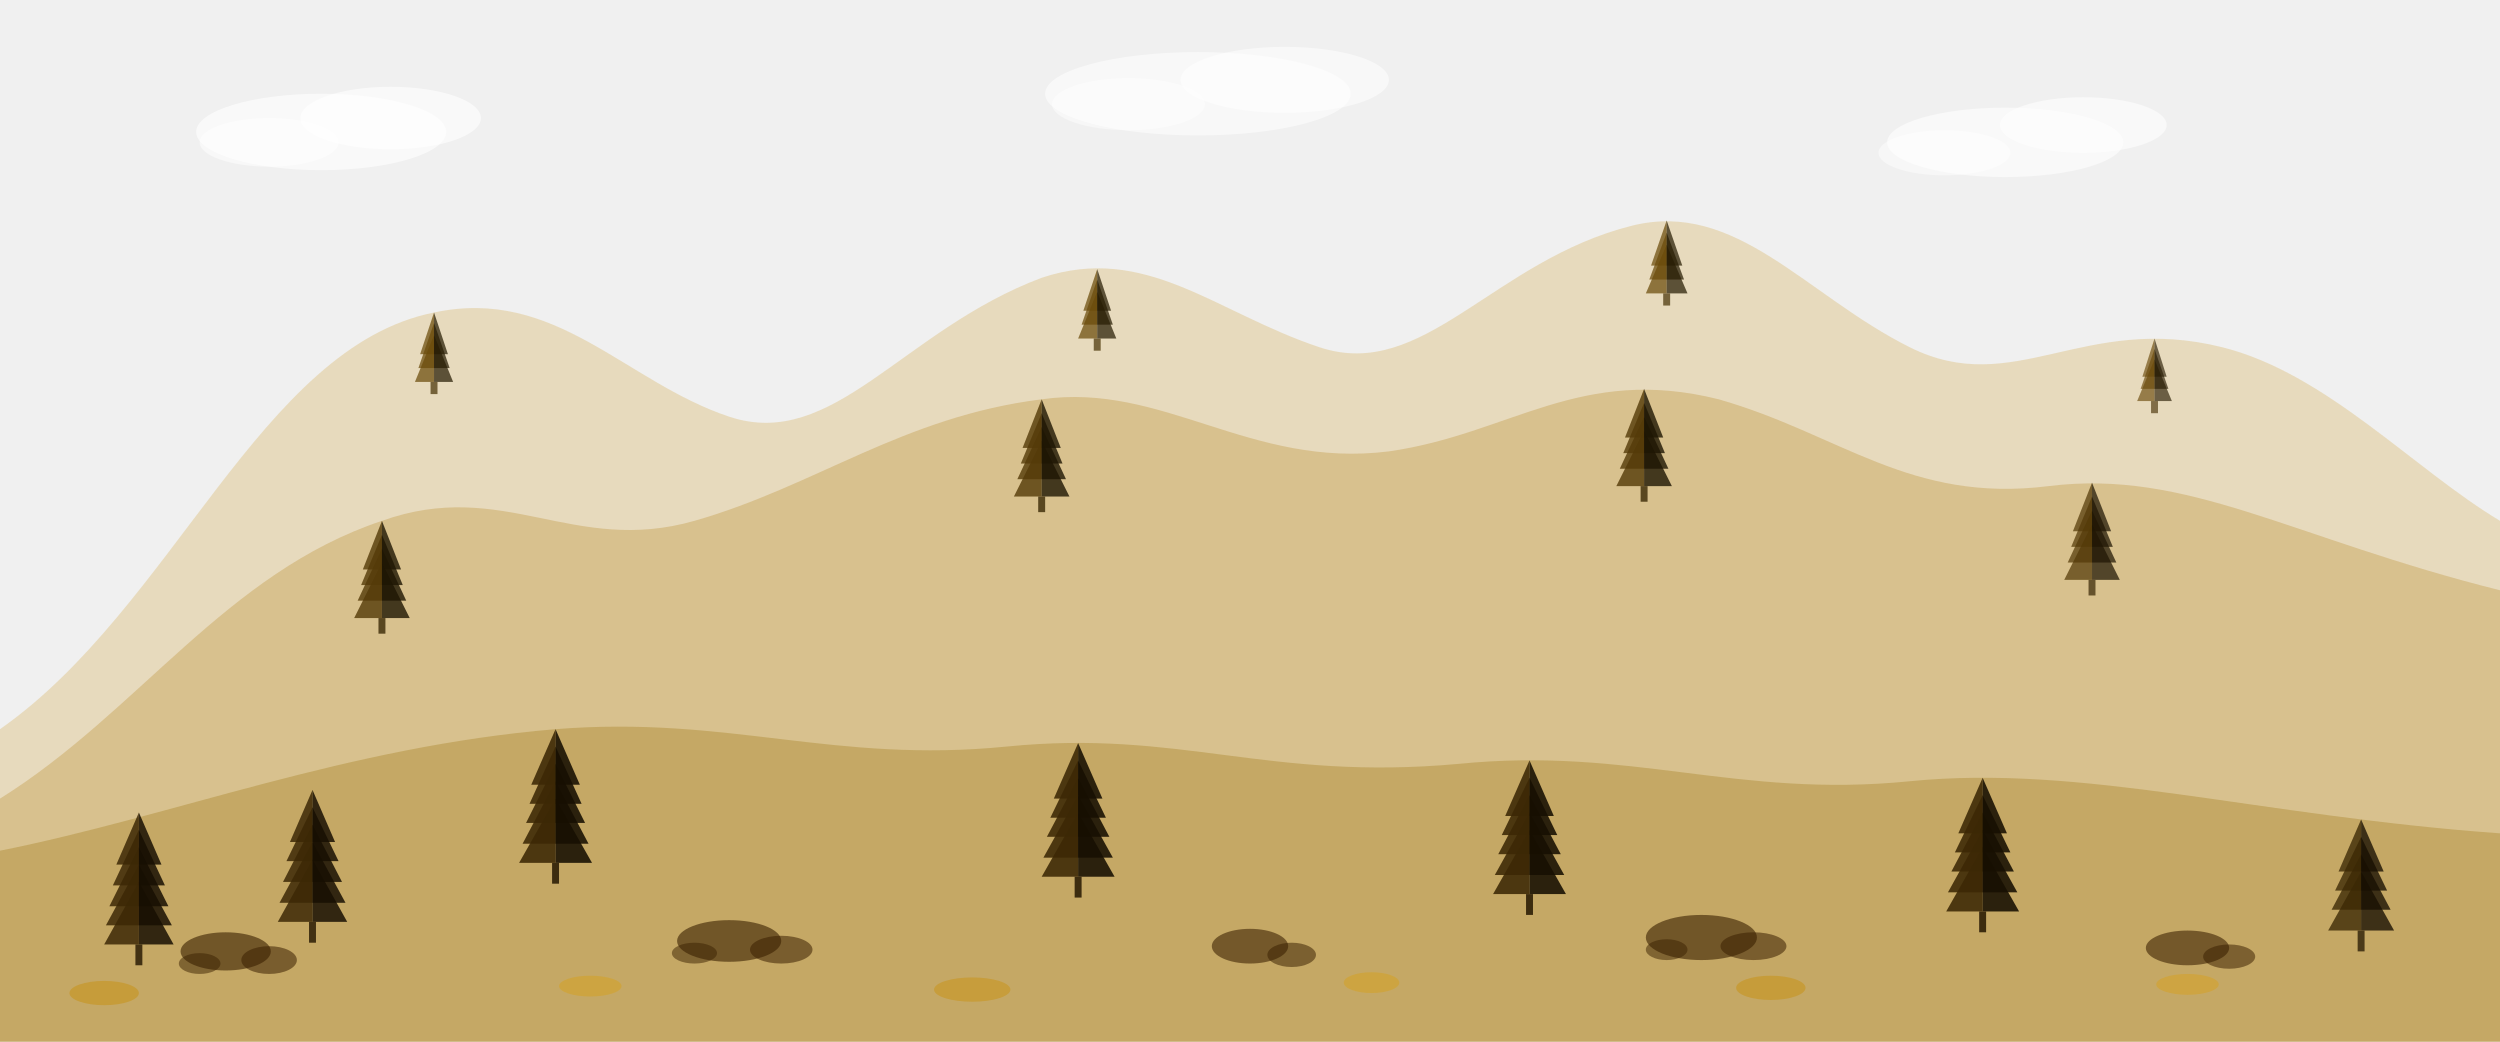
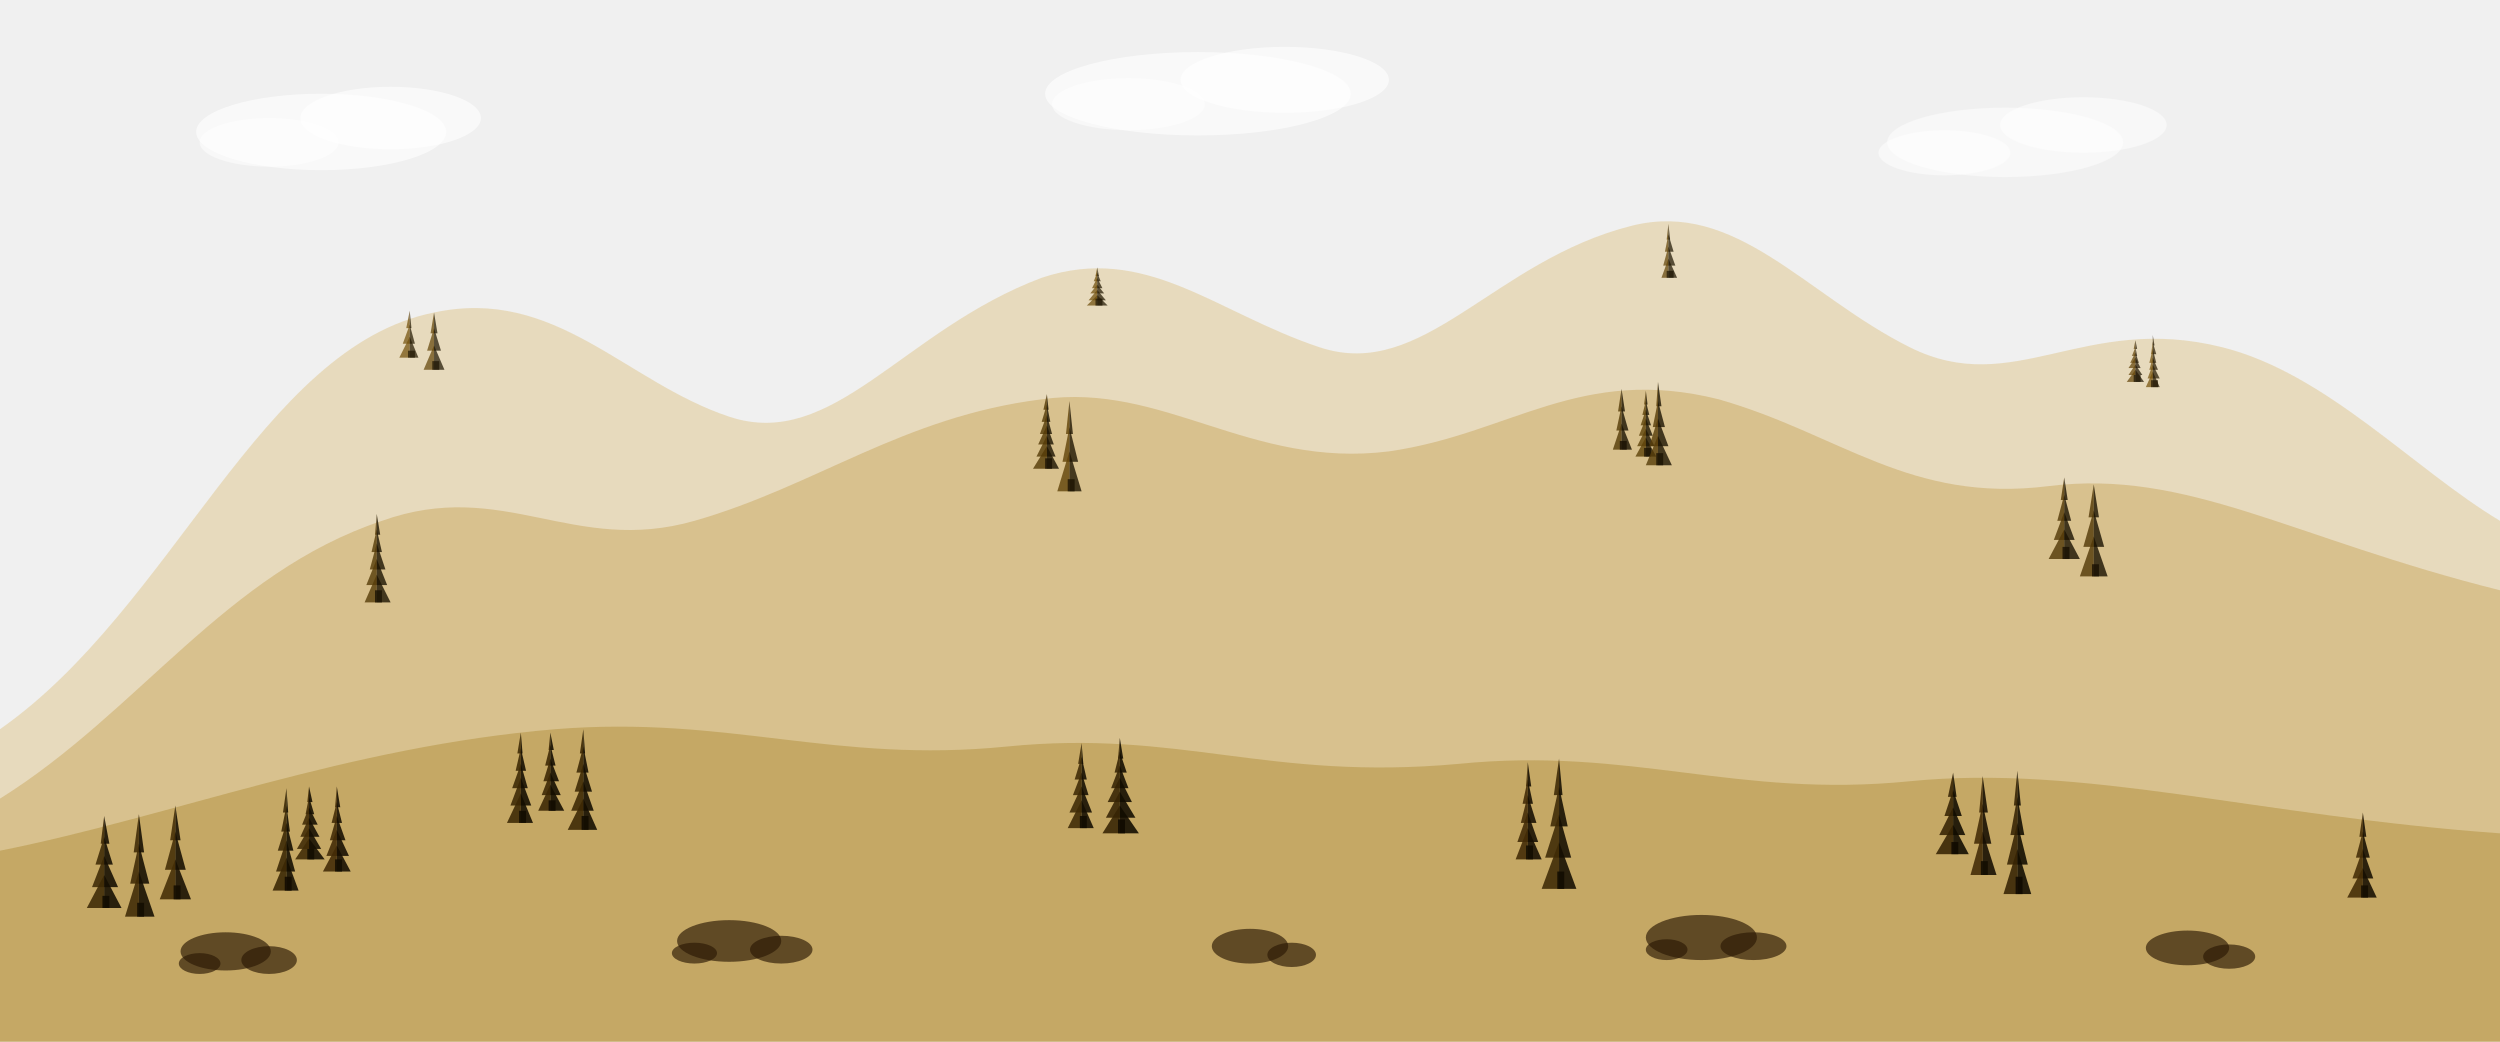
<svg xmlns="http://www.w3.org/2000/svg" viewBox="0 0 1440 600" preserveAspectRatio="xMidYMax slice">
  <ellipse cx="185" cy="76" rx="72" ry="22" fill="white" fill-opacity="0.62" />
  <ellipse cx="225" cy="68" rx="52" ry="18" fill="white" fill-opacity="0.62" />
  <ellipse cx="155" cy="82" rx="40" ry="14" fill="white" fill-opacity="0.50" />
-   <ellipse cx="690" cy="54" rx="88" ry="24" fill="white" fill-opacity="0.55" />
-   <ellipse cx="740" cy="46" rx="60" ry="19" fill="white" fill-opacity="0.55" />
-   <ellipse cx="650" cy="60" rx="44" ry="15" fill="white" fill-opacity="0.45" />
-   <ellipse cx="1155" cy="82" rx="68" ry="20" fill="white" fill-opacity="0.58" />
-   <ellipse cx="1200" cy="72" rx="48" ry="16" fill="white" fill-opacity="0.58" />
-   <ellipse cx="1120" cy="88" rx="38" ry="13" fill="white" fill-opacity="0.46" />
-   <path fill="#c8900a" fill-opacity="0.22" d="M0,420 C100,350 150,200 250,180 C320,165 360,220 420,240        C480,260 520,190 600,160 C660,140 700,180 760,200        C820,220 860,150 940,130 C1000,115 1040,170 1100,200        C1160,230 1200,180 1280,200 C1340,215 1390,270 1440,300        L1440,600 L0,600 Z" />
+   <ellipse cx="690" cy="54" rx="88" ry="24" fill="white" fill-opacity="0.62" />
+   <ellipse cx="740" cy="46" rx="60" ry="19" fill="white" fill-opacity="0.62" />
+   <ellipse cx="650" cy="60" rx="44" ry="15" fill="white" fill-opacity="0.50" />
+   <ellipse cx="1155" cy="82" rx="68" ry="20" fill="white" fill-opacity="0.50" />
+   <ellipse cx="1200" cy="72" rx="48" ry="16" fill="white" fill-opacity="0.50" />
+   <ellipse cx="1120" cy="88" rx="38" ry="13" fill="white" fill-opacity="0.50" />
+   <path fill="#c8900a" fill-opacity="0.22" d="M0,420 C100,350 150,200 250,180 C320,165 360,220 420,240 C480,260 520,190 600,160 C660,140 700,180 760,200 C820,220 860,150 940,130 C1000,115 1040,170 1100,200 C1160,230 1200,180 1280,200 C1340,215 1390,270 1440,300 L1440,600 L0,600 Z" />
+   <g fill="#432f07" fill-opacity="0.72">
+     <polygon points="250,180 250,192 248,192" fill="#64460a" fill-opacity="0.72" />
+     <polygon points="250,180 250,192 252,192" fill="#211703" fill-opacity="0.72" />
+     <polygon points="250,189 250,202 246,202" fill="#64460a" fill-opacity="0.72" />
+     <polygon points="250,189 250,202 254,202" fill="#211703" fill-opacity="0.72" />
+     <polygon points="250,199 250,213 244,213" fill="#64460a" fill-opacity="0.72" />
+     <polygon points="250,199 250,213 256,213" fill="#211703" fill-opacity="0.72" />
+     <rect x="249" y="208" width="4" height="5" fill="#1e1503" fill-opacity="0.72" />
+   </g>
+   <g fill="#4d3608" fill-opacity="0.72">
+     <polygon points="236,179 236,189 234,189" fill="#73510c" fill-opacity="0.72" />
+     <polygon points="236,179 236,189 237,189" fill="#261b04" fill-opacity="0.72" />
+     <polygon points="236,187 236,198 232,198" fill="#73510c" fill-opacity="0.72" />
+     <polygon points="236,187 236,198 239,198" fill="#261b04" fill-opacity="0.72" />
+     <polygon points="236,194 236,206 230,206" fill="#73510c" fill-opacity="0.72" />
+     <polygon points="236,194 236,206 241,206" fill="#261b04" fill-opacity="0.72" />
+     <rect x="235" y="202" width="4" height="4" fill="#221803" fill-opacity="0.72" />
+   </g>
  <g fill="#4a3408" fill-opacity="0.72">
-     <polygon points="250,180 250,204 242,204" fill="#6b4b0b" fill-opacity="0.72" />
-     <polygon points="250,180 250,204 258,204" fill="#281c04" fill-opacity="0.72" />
-     <polygon points="250,186 250,212 241,212" fill="#6b4b0b" fill-opacity="0.72" />
-     <polygon points="250,186 250,212 259,212" fill="#281c04" fill-opacity="0.72" />
-     <polygon points="250,193 250,220 239,220" fill="#6b4b0b" fill-opacity="0.72" />
-     <polygon points="250,193 250,220 261,220" fill="#281c04" fill-opacity="0.72" />
-     <rect x="248" y="220" width="4" height="7" />
-   </g>
-   <g fill="#4a3408" fill-opacity="0.72">
-     <polygon points="632,155 632,179 624,179" fill="#6b4b0b" fill-opacity="0.72" />
-     <polygon points="632,155 632,179 640,179" fill="#281c04" fill-opacity="0.72" />
-     <polygon points="632,161 632,187 623,187" fill="#6b4b0b" fill-opacity="0.72" />
-     <polygon points="632,161 632,187 641,187" fill="#281c04" fill-opacity="0.72" />
-     <polygon points="632,168 632,195 621,195" fill="#6b4b0b" fill-opacity="0.72" />
-     <polygon points="632,168 632,195 643,195" fill="#281c04" fill-opacity="0.72" />
-     <rect x="630" y="195" width="4" height="7" />
-   </g>
-   <g fill="#4a3408" fill-opacity="0.72">
-     <polygon points="960,127 960,153 951,153" fill="#6b4b0b" fill-opacity="0.72" />
-     <polygon points="960,127 960,153 969,153" fill="#281c04" fill-opacity="0.72" />
-     <polygon points="960,134 960,161 950,161" fill="#6b4b0b" fill-opacity="0.72" />
-     <polygon points="960,134 960,161 970,161" fill="#281c04" fill-opacity="0.72" />
-     <polygon points="960,141 960,169 948,169" fill="#6b4b0b" fill-opacity="0.72" />
-     <polygon points="960,141 960,169 972,169" fill="#281c04" fill-opacity="0.72" />
-     <rect x="958" y="169" width="4" height="7" />
-   </g>
-   <g fill="#4a3408" fill-opacity="0.65">
-     <polygon points="1241,195 1241,217 1234,217" fill="#6b4b0b" fill-opacity="0.65" />
-     <polygon points="1241,195 1241,217 1248,217" fill="#281c04" fill-opacity="0.65" />
-     <polygon points="1241,201 1241,224 1233,224" fill="#6b4b0b" fill-opacity="0.65" />
-     <polygon points="1241,201 1241,224 1249,224" fill="#281c04" fill-opacity="0.65" />
-     <polygon points="1241,207 1241,231 1231,231" fill="#6b4b0b" fill-opacity="0.65" />
-     <polygon points="1241,207 1241,231 1251,231" fill="#281c04" fill-opacity="0.65" />
-     <rect x="1239" y="231" width="4" height="7" />
-   </g>
-   <path fill="#b07808" fill-opacity="0.26" d="M0,460 C80,410 130,330 220,300 C290,275 330,320 400,300        C470,280 520,240 600,230 C670,220 720,270 800,260        C870,250 910,210 990,230 C1060,250 1100,290 1180,280        C1260,270 1320,310 1440,340        L1440,600 L0,600 Z" />
+     <polygon points="632,154 632,159 631,159" fill="#6f4e0c" fill-opacity="0.72" />
+     <polygon points="632,154 632,159 633,159" fill="#251a04" fill-opacity="0.72" />
+     <polygon points="632,157 632,162 630,162" fill="#6f4e0c" fill-opacity="0.72" />
+     <polygon points="632,157 632,162 634,162" fill="#251a04" fill-opacity="0.72" />
+     <polygon points="632,160 632,166 629,166" fill="#6f4e0c" fill-opacity="0.72" />
+     <polygon points="632,160 632,166 635,166" fill="#251a04" fill-opacity="0.72" />
+     <polygon points="632,164 632,169 628,169" fill="#6f4e0c" fill-opacity="0.72" />
+     <polygon points="632,164 632,169 636,169" fill="#251a04" fill-opacity="0.72" />
+     <polygon points="632,167 632,173 627,173" fill="#6f4e0c" fill-opacity="0.72" />
+     <polygon points="632,167 632,173 637,173" fill="#251a04" fill-opacity="0.72" />
+     <polygon points="632,170 632,176 626,176" fill="#6f4e0c" fill-opacity="0.72" />
+     <polygon points="632,170 632,176 638,176" fill="#251a04" fill-opacity="0.72" />
+     <rect x="631" y="172" width="4" height="4" fill="#211703" fill-opacity="0.72" />
+   </g>
+   <g fill="#432f07" fill-opacity="0.72">
+     <polygon points="961,129 961,138 960,138" fill="#64460a" fill-opacity="0.72" />
+     <polygon points="961,129 961,138 962,138" fill="#211703" fill-opacity="0.72" />
+     <polygon points="961,135 961,145 959,145" fill="#64460a" fill-opacity="0.72" />
+     <polygon points="961,135 961,145 964,145" fill="#211703" fill-opacity="0.72" />
+     <polygon points="961,142 961,153 958,153" fill="#64460a" fill-opacity="0.72" />
+     <polygon points="961,142 961,153 965,153" fill="#211703" fill-opacity="0.72" />
+     <polygon points="961,149 961,160 957,160" fill="#64460a" fill-opacity="0.72" />
+     <polygon points="961,149 961,160 966,160" fill="#211703" fill-opacity="0.72" />
+     <rect x="960" y="156" width="4" height="4" fill="#1e1503" fill-opacity="0.72" />
+   </g>
+   <g fill="#4f3708" fill-opacity="0.72">
+     <polygon points="1240,193 1240,199 1240,199" fill="#76520c" fill-opacity="0.72" />
+     <polygon points="1240,193 1240,199 1241,199" fill="#271b04" fill-opacity="0.72" />
+     <polygon points="1240,197 1240,204 1239,204" fill="#76520c" fill-opacity="0.72" />
+     <polygon points="1240,197 1240,204 1242,204" fill="#271b04" fill-opacity="0.72" />
+     <polygon points="1240,201 1240,209 1238,209" fill="#76520c" fill-opacity="0.72" />
+     <polygon points="1240,201 1240,209 1242,209" fill="#271b04" fill-opacity="0.72" />
+     <polygon points="1240,206 1240,213 1238,213" fill="#76520c" fill-opacity="0.72" />
+     <polygon points="1240,206 1240,213 1243,213" fill="#271b04" fill-opacity="0.72" />
+     <polygon points="1240,210 1240,218 1237,218" fill="#76520c" fill-opacity="0.72" />
+     <polygon points="1240,210 1240,218 1244,218" fill="#271b04" fill-opacity="0.72" />
+     <polygon points="1240,214 1240,223 1236,223" fill="#76520c" fill-opacity="0.72" />
+     <polygon points="1240,214 1240,223 1244,223" fill="#271b04" fill-opacity="0.72" />
+     <rect x="1239" y="219" width="4" height="4" fill="#231803" fill-opacity="0.72" />
+   </g>
+   <g fill="#442f07" fill-opacity="0.72">
+     <polygon points="1230,196 1230,201 1229,201" fill="#66460a" fill-opacity="0.72" />
+     <polygon points="1230,196 1230,201 1231,201" fill="#221703" fill-opacity="0.72" />
+     <polygon points="1230,200 1230,205 1228,205" fill="#66460a" fill-opacity="0.72" />
+     <polygon points="1230,200 1230,205 1231,205" fill="#221703" fill-opacity="0.72" />
+     <polygon points="1230,203 1230,209 1227,209" fill="#66460a" fill-opacity="0.72" />
+     <polygon points="1230,203 1230,209 1232,209" fill="#221703" fill-opacity="0.72" />
+     <polygon points="1230,206 1230,212 1226,212" fill="#66460a" fill-opacity="0.72" />
+     <polygon points="1230,206 1230,212 1233,212" fill="#221703" fill-opacity="0.72" />
+     <polygon points="1230,210 1230,216 1226,216" fill="#66460a" fill-opacity="0.72" />
+     <polygon points="1230,210 1230,216 1234,216" fill="#221703" fill-opacity="0.72" />
+     <polygon points="1230,213 1230,220 1225,220" fill="#66460a" fill-opacity="0.72" />
+     <polygon points="1230,213 1230,220 1235,220" fill="#221703" fill-opacity="0.72" />
+     <rect x="1229" y="216" width="4" height="4" fill="#1e1503" fill-opacity="0.72" />
+   </g>
+   <path fill="#b07808" fill-opacity="0.26" d="M0,460 C80,410 130,330 220,300 C290,275 330,320 400,300 C470,280 520,240 600,230 C670,220 720,270 800,260 C870,250 910,210 990,230 C1060,250 1100,290 1180,280 C1260,270 1320,310 1440,340 L1440,600 L0,600 Z" />
  <g fill="#3a2806" fill-opacity="0.80">
-     <polygon points="220,300 220,328 209,328" fill="#543a08" fill-opacity="0.80" />
-     <polygon points="220,300 220,328 231,328" fill="#1f1603" fill-opacity="0.80" />
-     <polygon points="220,308 220,337 208,337" fill="#543a08" fill-opacity="0.80" />
-     <polygon points="220,308 220,337 232,337" fill="#1f1603" fill-opacity="0.80" />
-     <polygon points="220,316 220,346 206,346" fill="#543a08" fill-opacity="0.80" />
-     <polygon points="220,316 220,346 234,346" fill="#1f1603" fill-opacity="0.80" />
-     <polygon points="220,324 220,356 204,356" fill="#543a08" fill-opacity="0.80" />
-     <polygon points="220,324 220,356 236,356" fill="#1f1603" fill-opacity="0.80" />
-     <rect x="218" y="356" width="4" height="9" />
+     <polygon points="217,296 217,308 216,308" fill="#573c09" fill-opacity="0.80" />
+     <polygon points="217,296 217,308 219,308" fill="#1d1403" fill-opacity="0.80" />
+     <polygon points="217,305 217,318 214,318" fill="#573c09" fill-opacity="0.80" />
+     <polygon points="217,305 217,318 220,318" fill="#1d1403" fill-opacity="0.80" />
+     <polygon points="217,313 217,328 213,328" fill="#573c09" fill-opacity="0.80" />
+     <polygon points="217,313 217,328 222,328" fill="#1d1403" fill-opacity="0.80" />
+     <polygon points="217,322 217,337 211,337" fill="#573c09" fill-opacity="0.80" />
+     <polygon points="217,322 217,337 223,337" fill="#1d1403" fill-opacity="0.80" />
+     <polygon points="217,331 217,347 210,347" fill="#573c09" fill-opacity="0.80" />
+     <polygon points="217,331 217,347 225,347" fill="#1d1403" fill-opacity="0.80" />
+     <rect x="216" y="340" width="4" height="7" fill="#1a1202" fill-opacity="0.80" />
+   </g>
+   <g fill="#382705" fill-opacity="0.80">
+     <polygon points="603,227 603,236 601,236" fill="#543a07" fill-opacity="0.80" />
+     <polygon points="603,227 603,236 604,236" fill="#1c1302" fill-opacity="0.80" />
+     <polygon points="603,233 603,243 600,243" fill="#543a07" fill-opacity="0.80" />
+     <polygon points="603,233 603,243 605,243" fill="#1c1302" fill-opacity="0.80" />
+     <polygon points="603,239 603,250 599,250" fill="#543a07" fill-opacity="0.80" />
+     <polygon points="603,239 603,250 606,250" fill="#1c1302" fill-opacity="0.80" />
+     <polygon points="603,245 603,256 598,256" fill="#543a07" fill-opacity="0.80" />
+     <polygon points="603,245 603,256 607,256" fill="#1c1302" fill-opacity="0.80" />
+     <polygon points="603,251 603,263 597,263" fill="#543a07" fill-opacity="0.80" />
+     <polygon points="603,251 603,263 608,263" fill="#1c1302" fill-opacity="0.80" />
+     <polygon points="603,257 603,270 595,270" fill="#543a07" fill-opacity="0.80" />
+     <polygon points="603,257 603,270 610,270" fill="#1c1302" fill-opacity="0.80" />
+     <rect x="602" y="264" width="4" height="6" fill="#191102" fill-opacity="0.80" />
+   </g>
+   <g fill="#402c06" fill-opacity="0.80">
+     <polygon points="616,231 616,250 614,250" fill="#604209" fill-opacity="0.80" />
+     <polygon points="616,231 616,250 618,250" fill="#201603" fill-opacity="0.80" />
+     <polygon points="616,246 616,266 612,266" fill="#604209" fill-opacity="0.80" />
+     <polygon points="616,246 616,266 621,266" fill="#201603" fill-opacity="0.80" />
+     <polygon points="616,260 616,283 609,283" fill="#604209" fill-opacity="0.80" />
+     <polygon points="616,260 616,283 623,283" fill="#201603" fill-opacity="0.80" />
+     <rect x="615" y="276" width="4" height="7" fill="#1c1302" fill-opacity="0.80" />
+   </g>
+   <g fill="#3f2c06" fill-opacity="0.80">
+     <polygon points="948,225 948,233 947,233" fill="#5e4209" fill-opacity="0.80" />
+     <polygon points="948,225 948,233 949,233" fill="#1f1603" fill-opacity="0.80" />
+     <polygon points="948,231 948,239 946,239" fill="#5e4209" fill-opacity="0.80" />
+     <polygon points="948,231 948,239 950,239" fill="#1f1603" fill-opacity="0.80" />
+     <polygon points="948,236 948,245 945,245" fill="#5e4209" fill-opacity="0.80" />
+     <polygon points="948,236 948,245 951,245" fill="#1f1603" fill-opacity="0.80" />
+     <polygon points="948,241 948,251 944,251" fill="#5e4209" fill-opacity="0.80" />
+     <polygon points="948,241 948,251 952,251" fill="#1f1603" fill-opacity="0.80" />
+     <polygon points="948,247 948,257 943,257" fill="#5e4209" fill-opacity="0.80" />
+     <polygon points="948,247 948,257 953,257" fill="#1f1603" fill-opacity="0.80" />
+     <polygon points="948,252 948,263 942,263" fill="#5e4209" fill-opacity="0.80" />
+     <polygon points="948,252 948,263 954,263" fill="#1f1603" fill-opacity="0.80" />
+     <rect x="947" y="258" width="4" height="5" fill="#1c1302" fill-opacity="0.80" />
+   </g>
+   <g fill="#382705" fill-opacity="0.80">
+     <polygon points="934,224 934,237 932,237" fill="#543a07" fill-opacity="0.80" />
+     <polygon points="934,224 934,237 936,237" fill="#1c1302" fill-opacity="0.80" />
+     <polygon points="934,234 934,248 931,248" fill="#543a07" fill-opacity="0.80" />
+     <polygon points="934,234 934,248 938,248" fill="#1c1302" fill-opacity="0.80" />
+     <polygon points="934,244 934,259 929,259" fill="#543a07" fill-opacity="0.80" />
+     <polygon points="934,244 934,259 940,259" fill="#1c1302" fill-opacity="0.80" />
+     <rect x="933" y="254" width="4" height="5" fill="#191102" fill-opacity="0.80" />
  </g>
  <g fill="#3a2806" fill-opacity="0.80">
-     <polygon points="600,230 600,258 589,258" fill="#543a08" fill-opacity="0.80" />
-     <polygon points="600,230 600,258 611,258" fill="#1f1603" fill-opacity="0.80" />
-     <polygon points="600,238 600,267 588,267" fill="#543a08" fill-opacity="0.80" />
-     <polygon points="600,238 600,267 612,267" fill="#1f1603" fill-opacity="0.80" />
-     <polygon points="600,246 600,276 586,276" fill="#543a08" fill-opacity="0.80" />
-     <polygon points="600,246 600,276 614,276" fill="#1f1603" fill-opacity="0.80" />
-     <polygon points="600,254 600,286 584,286" fill="#543a08" fill-opacity="0.80" />
-     <polygon points="600,254 600,286 616,286" fill="#1f1603" fill-opacity="0.80" />
-     <rect x="598" y="286" width="4" height="9" />
-   </g>
-   <g fill="#3a2806" fill-opacity="0.80">
-     <polygon points="947,224 947,252 936,252" fill="#543a08" fill-opacity="0.80" />
-     <polygon points="947,224 947,252 958,252" fill="#1f1603" fill-opacity="0.80" />
-     <polygon points="947,232 947,261 935,261" fill="#543a08" fill-opacity="0.80" />
-     <polygon points="947,232 947,261 959,261" fill="#1f1603" fill-opacity="0.80" />
-     <polygon points="947,240 947,270 933,270" fill="#543a08" fill-opacity="0.80" />
-     <polygon points="947,240 947,270 961,270" fill="#1f1603" fill-opacity="0.80" />
-     <polygon points="947,248 947,280 931,280" fill="#543a08" fill-opacity="0.80" />
-     <polygon points="947,248 947,280 963,280" fill="#1f1603" fill-opacity="0.80" />
-     <rect x="945" y="280" width="4" height="9" />
-   </g>
-   <g fill="#3a2806" fill-opacity="0.72">
-     <polygon points="1205,278 1205,306 1194,306" fill="#543a08" fill-opacity="0.72" />
-     <polygon points="1205,278 1205,306 1216,306" fill="#1f1603" fill-opacity="0.72" />
-     <polygon points="1205,286 1205,315 1193,315" fill="#543a08" fill-opacity="0.72" />
-     <polygon points="1205,286 1205,315 1217,315" fill="#1f1603" fill-opacity="0.72" />
-     <polygon points="1205,294 1205,324 1191,324" fill="#543a08" fill-opacity="0.72" />
-     <polygon points="1205,294 1205,324 1219,324" fill="#1f1603" fill-opacity="0.72" />
-     <polygon points="1205,302 1205,334 1189,334" fill="#543a08" fill-opacity="0.72" />
-     <polygon points="1205,302 1205,334 1221,334" fill="#1f1603" fill-opacity="0.72" />
-     <rect x="1203" y="334" width="4" height="9" />
-   </g>
-   <path fill="#987005" fill-opacity="0.30" d="M0,490 C100,470 200,430 320,420 C420,412 480,440 580,430        C680,420 730,450 840,440 C940,430 1000,460 1100,450        C1200,440 1300,470 1440,480        L1440,600 L0,600 Z" />
+     <polygon points="955,220 955,234 954,234" fill="#573c09" fill-opacity="0.80" />
+     <polygon points="955,220 955,234 957,234" fill="#1d1403" fill-opacity="0.80" />
+     <polygon points="955,231 955,246 952,246" fill="#573c09" fill-opacity="0.80" />
+     <polygon points="955,231 955,246 959,246" fill="#1d1403" fill-opacity="0.80" />
+     <polygon points="955,241 955,257 950,257" fill="#573c09" fill-opacity="0.80" />
+     <polygon points="955,241 955,257 961,257" fill="#1d1403" fill-opacity="0.80" />
+     <polygon points="955,251 955,268 948,268" fill="#573c09" fill-opacity="0.80" />
+     <polygon points="955,251 955,268 963,268" fill="#1d1403" fill-opacity="0.80" />
+     <rect x="954" y="261" width="4" height="7" fill="#1a1202" fill-opacity="0.80" />
+   </g>
+   <g fill="#362505" fill-opacity="0.80">
+     <polygon points="1206,279 1206,298 1203,298" fill="#513707" fill-opacity="0.80" />
+     <polygon points="1206,279 1206,298 1209,298" fill="#1b1202" fill-opacity="0.80" />
+     <polygon points="1206,294 1206,315 1200,315" fill="#513707" fill-opacity="0.80" />
+     <polygon points="1206,294 1206,315 1212,315" fill="#1b1202" fill-opacity="0.80" />
+     <polygon points="1206,309 1206,332 1198,332" fill="#513707" fill-opacity="0.80" />
+     <polygon points="1206,309 1206,332 1214,332" fill="#1b1202" fill-opacity="0.80" />
+     <rect x="1205" y="325" width="4" height="7" fill="#181002" fill-opacity="0.80" />
+   </g>
+   <g fill="#362505" fill-opacity="0.80">
+     <polygon points="1189,275 1189,288 1187,288" fill="#513707" fill-opacity="0.80" />
+     <polygon points="1189,275 1189,288 1191,288" fill="#1b1202" fill-opacity="0.80" />
+     <polygon points="1189,285 1189,300 1185,300" fill="#513707" fill-opacity="0.80" />
+     <polygon points="1189,285 1189,300 1193,300" fill="#1b1202" fill-opacity="0.80" />
+     <polygon points="1189,295 1189,311 1183,311" fill="#513707" fill-opacity="0.80" />
+     <polygon points="1189,295 1189,311 1195,311" fill="#1b1202" fill-opacity="0.80" />
+     <polygon points="1189,305 1189,322 1180,322" fill="#513707" fill-opacity="0.80" />
+     <polygon points="1189,305 1189,322 1198,322" fill="#1b1202" fill-opacity="0.80" />
+     <rect x="1188" y="315" width="4" height="7" fill="#181002" fill-opacity="0.80" />
+   </g>
+   <path fill="#987005" fill-opacity="0.30" d="M0,490 C100,470 200,430 320,420 C420,412 480,440 580,430 C680,420 730,450 840,440 C940,430 1000,460 1100,450 C1200,440 1300,470 1440,480 L1440,600 L0,600 Z" />
+   <g fill="#2b1d04" fill-opacity="0.88">
+     <polygon points="80,469 80,491 77,491" fill="#402b06" fill-opacity="0.88" />
+     <polygon points="80,469 80,491 83,491" fill="#150e02" fill-opacity="0.88" />
+     <polygon points="80,486 80,509 75,509" fill="#402b06" fill-opacity="0.88" />
+     <polygon points="80,486 80,509 86,509" fill="#150e02" fill-opacity="0.88" />
+     <polygon points="80,502 80,528 72,528" fill="#402b06" fill-opacity="0.88" />
+     <polygon points="80,502 80,528 89,528" fill="#150e02" fill-opacity="0.88" />
+     <rect x="79" y="520" width="4" height="8" fill="#130d01" fill-opacity="0.88" />
+   </g>
  <g fill="#2a1c04" fill-opacity="0.88">
-     <polygon points="320,420 320,452 306,452" fill="#3c2805" fill-opacity="0.88" />
-     <polygon points="320,420 320,452 334,452" fill="#170f02" fill-opacity="0.88" />
-     <polygon points="320,430 320,463 305,463" fill="#3c2805" fill-opacity="0.88" />
-     <polygon points="320,430 320,463 335,463" fill="#170f02" fill-opacity="0.88" />
-     <polygon points="320,440 320,474 303,474" fill="#3c2805" fill-opacity="0.88" />
-     <polygon points="320,440 320,474 337,474" fill="#170f02" fill-opacity="0.88" />
-     <polygon points="320,450 320,486 301,486" fill="#3c2805" fill-opacity="0.88" />
-     <polygon points="320,450 320,486 339,486" fill="#170f02" fill-opacity="0.88" />
-     <polygon points="320,460 320,497 299,497" fill="#3c2805" fill-opacity="0.88" />
-     <polygon points="320,460 320,497 341,497" fill="#170f02" fill-opacity="0.88" />
-     <rect x="318" y="497" width="4" height="12" />
-   </g>
-   <g fill="#2a1c04" fill-opacity="0.84">
-     <polygon points="80,468 80,498 67,498" fill="#3c2805" fill-opacity="0.84" />
-     <polygon points="80,468 80,498 93,498" fill="#170f02" fill-opacity="0.84" />
-     <polygon points="80,478 80,510 65,510" fill="#3c2805" fill-opacity="0.84" />
-     <polygon points="80,478 80,510 95,510" fill="#170f02" fill-opacity="0.84" />
-     <polygon points="80,488 80,522 63,522" fill="#3c2805" fill-opacity="0.84" />
-     <polygon points="80,488 80,522 97,522" fill="#170f02" fill-opacity="0.84" />
-     <polygon points="80,498 80,533 61,533" fill="#3c2805" fill-opacity="0.84" />
-     <polygon points="80,498 80,533 99,533" fill="#170f02" fill-opacity="0.84" />
-     <polygon points="80,508 80,544 60,544" fill="#3c2805" fill-opacity="0.84" />
-     <polygon points="80,508 80,544 100,544" fill="#170f02" fill-opacity="0.84" />
-     <rect x="78" y="544" width="4" height="12" />
-   </g>
-   <g fill="#2a1c04" fill-opacity="0.84">
-     <polygon points="180,455 180,485 167,485" fill="#3c2805" fill-opacity="0.84" />
-     <polygon points="180,455 180,485 193,485" fill="#170f02" fill-opacity="0.84" />
-     <polygon points="180,465 180,496 165,496" fill="#3c2805" fill-opacity="0.84" />
-     <polygon points="180,465 180,496 195,496" fill="#170f02" fill-opacity="0.84" />
-     <polygon points="180,475 180,508 163,508" fill="#3c2805" fill-opacity="0.84" />
-     <polygon points="180,475 180,508 197,508" fill="#170f02" fill-opacity="0.84" />
-     <polygon points="180,485 180,520 161,520" fill="#3c2805" fill-opacity="0.84" />
-     <polygon points="180,485 180,520 199,520" fill="#170f02" fill-opacity="0.84" />
-     <polygon points="180,495 180,531 160,531" fill="#3c2805" fill-opacity="0.84" />
-     <polygon points="180,495 180,531 200,531" fill="#170f02" fill-opacity="0.84" />
-     <rect x="178" y="531" width="4" height="12" />
+     <polygon points="60,470 60,486 58,486" fill="#3f2a06" fill-opacity="0.88" />
+     <polygon points="60,470 60,486 63,486" fill="#150e02" fill-opacity="0.88" />
+     <polygon points="60,482 60,498 55,498" fill="#3f2a06" fill-opacity="0.88" />
+     <polygon points="60,482 60,498 65,498" fill="#150e02" fill-opacity="0.88" />
+     <polygon points="60,493 60,511 53,511" fill="#3f2a06" fill-opacity="0.88" />
+     <polygon points="60,493 60,511 68,511" fill="#150e02" fill-opacity="0.88" />
+     <polygon points="60,504 60,523 50,523" fill="#3f2a06" fill-opacity="0.88" />
+     <polygon points="60,504 60,523 70,523" fill="#150e02" fill-opacity="0.88" />
+     <rect x="59" y="516" width="4" height="7" fill="#120c01" fill-opacity="0.88" />
+   </g>
+   <g fill="#2e1f04" fill-opacity="0.88">
+     <polygon points="101,464 101,484 98,484" fill="#452e06" fill-opacity="0.88" />
+     <polygon points="101,464 101,484 104,484" fill="#170f02" fill-opacity="0.88" />
+     <polygon points="101,479 101,501 95,501" fill="#452e06" fill-opacity="0.88" />
+     <polygon points="101,479 101,501 107,501" fill="#170f02" fill-opacity="0.88" />
+     <polygon points="101,495 101,518 92,518" fill="#452e06" fill-opacity="0.88" />
+     <polygon points="101,495 101,518 110,518" fill="#170f02" fill-opacity="0.88" />
+     <rect x="100" y="510" width="4" height="8" fill="#140d01" fill-opacity="0.88" />
+   </g>
+   <g fill="#2b1d04" fill-opacity="0.88">
+     <polygon points="178,453 178,462 177,462" fill="#402b06" fill-opacity="0.88" />
+     <polygon points="178,453 178,462 180,462" fill="#150e02" fill-opacity="0.88" />
+     <polygon points="178,459 178,469 176,469" fill="#402b06" fill-opacity="0.88" />
+     <polygon points="178,459 178,469 181,469" fill="#150e02" fill-opacity="0.88" />
+     <polygon points="178,465 178,475 174,475" fill="#402b06" fill-opacity="0.88" />
+     <polygon points="178,465 178,475 183,475" fill="#150e02" fill-opacity="0.88" />
+     <polygon points="178,471 178,482 173,482" fill="#402b06" fill-opacity="0.88" />
+     <polygon points="178,471 178,482 184,482" fill="#150e02" fill-opacity="0.88" />
+     <polygon points="178,477 178,489 171,489" fill="#402b06" fill-opacity="0.88" />
+     <polygon points="178,477 178,489 185,489" fill="#150e02" fill-opacity="0.88" />
+     <polygon points="178,483 178,495 170,495" fill="#402b06" fill-opacity="0.88" />
+     <polygon points="178,483 178,495 187,495" fill="#150e02" fill-opacity="0.88" />
+     <rect x="177" y="489" width="4" height="6" fill="#130d01" fill-opacity="0.88" />
+   </g>
+   <g fill="#271a03" fill-opacity="0.88">
+     <polygon points="165,454 165,468 163,468" fill="#3a2704" fill-opacity="0.88" />
+     <polygon points="165,454 165,468 166,468" fill="#130d01" fill-opacity="0.88" />
+     <polygon points="165,464 165,479 162,479" fill="#3a2704" fill-opacity="0.88" />
+     <polygon points="165,464 165,479 167,479" fill="#130d01" fill-opacity="0.88" />
+     <polygon points="165,474 165,490 160,490" fill="#3a2704" fill-opacity="0.88" />
+     <polygon points="165,474 165,490 169,490" fill="#130d01" fill-opacity="0.88" />
+     <polygon points="165,484 165,502 159,502" fill="#3a2704" fill-opacity="0.88" />
+     <polygon points="165,484 165,502 170,502" fill="#130d01" fill-opacity="0.88" />
+     <polygon points="165,494 165,513 157,513" fill="#3a2704" fill-opacity="0.88" />
+     <polygon points="165,494 165,513 172,513" fill="#130d01" fill-opacity="0.88" />
+     <rect x="164" y="505" width="4" height="8" fill="#110b01" fill-opacity="0.88" />
+   </g>
+   <g fill="#2c1d04" fill-opacity="0.88">
+     <polygon points="194,453 194,465 193,465" fill="#422b06" fill-opacity="0.88" />
+     <polygon points="194,453 194,465 196,465" fill="#160e02" fill-opacity="0.88" />
+     <polygon points="194,462 194,474 191,474" fill="#422b06" fill-opacity="0.88" />
+     <polygon points="194,462 194,474 197,474" fill="#160e02" fill-opacity="0.88" />
+     <polygon points="194,470 194,484 190,484" fill="#422b06" fill-opacity="0.88" />
+     <polygon points="194,470 194,484 199,484" fill="#160e02" fill-opacity="0.88" />
+     <polygon points="194,478 194,493 188,493" fill="#422b06" fill-opacity="0.88" />
+     <polygon points="194,478 194,493 201,493" fill="#160e02" fill-opacity="0.88" />
+     <polygon points="194,487 194,502 186,502" fill="#422b06" fill-opacity="0.88" />
+     <polygon points="194,487 194,502 202,502" fill="#160e02" fill-opacity="0.88" />
+     <rect x="193" y="495" width="4" height="7" fill="#130d01" fill-opacity="0.88" />
+   </g>
+   <g fill="#281a03" fill-opacity="0.88">
+     <polygon points="317,422 317,432 316,432" fill="#3c2704" fill-opacity="0.88" />
+     <polygon points="317,422 317,432 319,432" fill="#140d01" fill-opacity="0.88" />
+     <polygon points="317,429 317,441 314,441" fill="#3c2704" fill-opacity="0.88" />
+     <polygon points="317,429 317,441 320,441" fill="#140d01" fill-opacity="0.88" />
+     <polygon points="317,437 317,450 313,450" fill="#3c2704" fill-opacity="0.88" />
+     <polygon points="317,437 317,450 322,450" fill="#140d01" fill-opacity="0.88" />
+     <polygon points="317,445 317,458 312,458" fill="#3c2704" fill-opacity="0.88" />
+     <polygon points="317,445 317,458 323,458" fill="#140d01" fill-opacity="0.88" />
+     <polygon points="317,452 317,467 310,467" fill="#3c2704" fill-opacity="0.88" />
+     <polygon points="317,452 317,467 325,467" fill="#140d01" fill-opacity="0.88" />
+     <rect x="316" y="461" width="4" height="6" fill="#120b01" fill-opacity="0.88" />
+   </g>
+   <g fill="#291b03" fill-opacity="0.88">
+     <polygon points="300,422 300,434 298,434" fill="#3d2804" fill-opacity="0.88" />
+     <polygon points="300,422 300,434 301,434" fill="#140d01" fill-opacity="0.88" />
+     <polygon points="300,431 300,444 297,444" fill="#3d2804" fill-opacity="0.88" />
+     <polygon points="300,431 300,444 303,444" fill="#140d01" fill-opacity="0.88" />
+     <polygon points="300,440 300,454 295,454" fill="#3d2804" fill-opacity="0.88" />
+     <polygon points="300,440 300,454 304,454" fill="#140d01" fill-opacity="0.88" />
+     <polygon points="300,448 300,464 294,464" fill="#3d2804" fill-opacity="0.88" />
+     <polygon points="300,448 300,464 306,464" fill="#140d01" fill-opacity="0.88" />
+     <polygon points="300,457 300,474 292,474" fill="#3d2804" fill-opacity="0.88" />
+     <polygon points="300,457 300,474 307,474" fill="#140d01" fill-opacity="0.88" />
+     <rect x="299" y="467" width="4" height="7" fill="#120c01" fill-opacity="0.88" />
+   </g>
+   <g fill="#281b03" fill-opacity="0.88">
+     <polygon points="336,420 336,434 334,434" fill="#3c2804" fill-opacity="0.88" />
+     <polygon points="336,420 336,434 337,434" fill="#140d01" fill-opacity="0.88" />
+     <polygon points="336,430 336,445 332,445" fill="#3c2804" fill-opacity="0.88" />
+     <polygon points="336,430 336,445 339,445" fill="#140d01" fill-opacity="0.88" />
+     <polygon points="336,440 336,456 331,456" fill="#3c2804" fill-opacity="0.88" />
+     <polygon points="336,440 336,456 341,456" fill="#140d01" fill-opacity="0.88" />
+     <polygon points="336,450 336,467 329,467" fill="#3c2804" fill-opacity="0.88" />
+     <polygon points="336,450 336,467 342,467" fill="#140d01" fill-opacity="0.88" />
+     <polygon points="336,460 336,478 327,478" fill="#3c2804" fill-opacity="0.88" />
+     <polygon points="336,460 336,478 344,478" fill="#140d01" fill-opacity="0.88" />
+     <rect x="335" y="470" width="4" height="8" fill="#120c01" fill-opacity="0.88" />
  </g>
  <g fill="#2a1c04" fill-opacity="0.88">
-     <polygon points="621,428 621,460 607,460" fill="#3c2805" fill-opacity="0.88" />
-     <polygon points="621,428 621,460 635,460" fill="#170f02" fill-opacity="0.88" />
-     <polygon points="621,438 621,471 605,471" fill="#3c2805" fill-opacity="0.88" />
-     <polygon points="621,438 621,471 637,471" fill="#170f02" fill-opacity="0.88" />
-     <polygon points="621,448 621,482 603,482" fill="#3c2805" fill-opacity="0.88" />
-     <polygon points="621,448 621,482 639,482" fill="#170f02" fill-opacity="0.88" />
-     <polygon points="621,458 621,494 601,494" fill="#3c2805" fill-opacity="0.88" />
-     <polygon points="621,458 621,494 641,494" fill="#170f02" fill-opacity="0.88" />
-     <polygon points="621,468 621,505 600,505" fill="#3c2805" fill-opacity="0.88" />
-     <polygon points="621,468 621,505 642,505" fill="#170f02" fill-opacity="0.88" />
-     <rect x="619" y="505" width="4" height="12" />
+     <polygon points="623,428 623,440 621,440" fill="#3f2a06" fill-opacity="0.88" />
+     <polygon points="623,428 623,440 624,440" fill="#150e02" fill-opacity="0.88" />
+     <polygon points="623,436 623,449 619,449" fill="#3f2a06" fill-opacity="0.88" />
+     <polygon points="623,436 623,449 626,449" fill="#150e02" fill-opacity="0.88" />
+     <polygon points="623,445 623,458 618,458" fill="#3f2a06" fill-opacity="0.88" />
+     <polygon points="623,445 623,458 627,458" fill="#150e02" fill-opacity="0.88" />
+     <polygon points="623,453 623,468 616,468" fill="#3f2a06" fill-opacity="0.88" />
+     <polygon points="623,453 623,468 629,468" fill="#150e02" fill-opacity="0.88" />
+     <polygon points="623,461 623,477 615,477" fill="#3f2a06" fill-opacity="0.88" />
+     <polygon points="623,461 623,477 630,477" fill="#150e02" fill-opacity="0.88" />
+     <rect x="622" y="470" width="4" height="7" fill="#120c01" fill-opacity="0.88" />
+   </g>
+   <g fill="#251803" fill-opacity="0.88">
+     <polygon points="645,425 645,437 644,437" fill="#372404" fill-opacity="0.88" />
+     <polygon points="645,425 645,437 647,437" fill="#120c01" fill-opacity="0.88" />
+     <polygon points="645,433 645,445 642,445" fill="#372404" fill-opacity="0.88" />
+     <polygon points="645,433 645,445 649,445" fill="#120c01" fill-opacity="0.88" />
+     <polygon points="645,441 645,454 640,454" fill="#372404" fill-opacity="0.88" />
+     <polygon points="645,441 645,454 650,454" fill="#120c01" fill-opacity="0.88" />
+     <polygon points="645,448 645,462 638,462" fill="#372404" fill-opacity="0.88" />
+     <polygon points="645,448 645,462 652,462" fill="#120c01" fill-opacity="0.88" />
+     <polygon points="645,456 645,471 637,471" fill="#372404" fill-opacity="0.88" />
+     <polygon points="645,456 645,471 654,471" fill="#120c01" fill-opacity="0.88" />
+     <polygon points="645,464 645,480 635,480" fill="#372404" fill-opacity="0.88" />
+     <polygon points="645,464 645,480 656,480" fill="#120c01" fill-opacity="0.88" />
+     <rect x="644" y="472" width="4" height="8" fill="#100a01" fill-opacity="0.88" />
+   </g>
+   <g fill="#2c1d04" fill-opacity="0.88">
+     <polygon points="880,439 880,453 879,453" fill="#422b06" fill-opacity="0.88" />
+     <polygon points="880,439 880,453 882,453" fill="#160e02" fill-opacity="0.88" />
+     <polygon points="880,449 880,463 877,463" fill="#422b06" fill-opacity="0.88" />
+     <polygon points="880,449 880,463 883,463" fill="#160e02" fill-opacity="0.88" />
+     <polygon points="880,458 880,474 876,474" fill="#422b06" fill-opacity="0.88" />
+     <polygon points="880,458 880,474 885,474" fill="#160e02" fill-opacity="0.88" />
+     <polygon points="880,468 880,485 874,485" fill="#422b06" fill-opacity="0.88" />
+     <polygon points="880,468 880,485 886,485" fill="#160e02" fill-opacity="0.88" />
+     <polygon points="880,477 880,495 873,495" fill="#422b06" fill-opacity="0.88" />
+     <polygon points="880,477 880,495 888,495" fill="#160e02" fill-opacity="0.88" />
+     <rect x="879" y="487" width="4" height="8" fill="#130d01" fill-opacity="0.88" />
  </g>
  <g fill="#2a1c04" fill-opacity="0.88">
-     <polygon points="881,438 881,470 867,470" fill="#3c2805" fill-opacity="0.88" />
-     <polygon points="881,438 881,470 895,470" fill="#170f02" fill-opacity="0.88" />
-     <polygon points="881,448 881,481 865,481" fill="#3c2805" fill-opacity="0.88" />
-     <polygon points="881,448 881,481 897,481" fill="#170f02" fill-opacity="0.88" />
-     <polygon points="881,458 881,492 863,492" fill="#3c2805" fill-opacity="0.88" />
-     <polygon points="881,458 881,492 899,492" fill="#170f02" fill-opacity="0.88" />
-     <polygon points="881,468 881,504 861,504" fill="#3c2805" fill-opacity="0.88" />
-     <polygon points="881,468 881,504 901,504" fill="#170f02" fill-opacity="0.88" />
-     <polygon points="881,478 881,515 860,515" fill="#3c2805" fill-opacity="0.88" />
-     <polygon points="881,478 881,515 902,515" fill="#170f02" fill-opacity="0.88" />
-     <rect x="879" y="515" width="4" height="12" />
-   </g>
-   <g fill="#2a1c04" fill-opacity="0.88">
-     <polygon points="1142,448 1142,480 1128,480" fill="#3c2805" fill-opacity="0.88" />
-     <polygon points="1142,448 1142,480 1156,480" fill="#170f02" fill-opacity="0.88" />
-     <polygon points="1142,458 1142,491 1126,491" fill="#3c2805" fill-opacity="0.88" />
-     <polygon points="1142,458 1142,491 1158,491" fill="#170f02" fill-opacity="0.88" />
-     <polygon points="1142,468 1142,502 1124,502" fill="#3c2805" fill-opacity="0.88" />
-     <polygon points="1142,468 1142,502 1160,502" fill="#170f02" fill-opacity="0.88" />
-     <polygon points="1142,478 1142,514 1122,514" fill="#3c2805" fill-opacity="0.88" />
-     <polygon points="1142,478 1142,514 1162,514" fill="#170f02" fill-opacity="0.88" />
-     <polygon points="1142,488 1142,525 1121,525" fill="#3c2805" fill-opacity="0.88" />
-     <polygon points="1142,488 1142,525 1163,525" fill="#170f02" fill-opacity="0.88" />
-     <rect x="1140" y="525" width="4" height="12" />
-   </g>
-   <g fill="#2a1c04" fill-opacity="0.78">
-     <polygon points="1360,472 1360,502 1347,502" fill="#3c2805" fill-opacity="0.78" />
-     <polygon points="1360,472 1360,502 1373,502" fill="#170f02" fill-opacity="0.78" />
-     <polygon points="1360,482 1360,513 1345,513" fill="#3c2805" fill-opacity="0.78" />
-     <polygon points="1360,482 1360,513 1375,513" fill="#170f02" fill-opacity="0.78" />
-     <polygon points="1360,492 1360,524 1343,524" fill="#3c2805" fill-opacity="0.78" />
-     <polygon points="1360,492 1360,524 1377,524" fill="#170f02" fill-opacity="0.78" />
-     <polygon points="1360,502 1360,536 1341,536" fill="#3c2805" fill-opacity="0.78" />
-     <polygon points="1360,502 1360,536 1379,536" fill="#170f02" fill-opacity="0.78" />
-     <rect x="1358" y="536" width="4" height="12" />
-   </g>
-   <ellipse cx="130" cy="548" rx="26" ry="11" fill="#3a2000" fill-opacity="0.60" />
-   <ellipse cx="155" cy="553" rx="16" ry="8" fill="#3a2000" fill-opacity="0.55" />
-   <ellipse cx="115" cy="555" rx="12" ry="6" fill="#3a2000" fill-opacity="0.50" />
-   <ellipse cx="420" cy="542" rx="30" ry="12" fill="#3a2000" fill-opacity="0.60" />
-   <ellipse cx="450" cy="547" rx="18" ry="8" fill="#3a2000" fill-opacity="0.55" />
-   <ellipse cx="400" cy="549" rx="13" ry="6" fill="#3a2000" fill-opacity="0.50" />
-   <ellipse cx="720" cy="545" rx="22" ry="10" fill="#3a2000" fill-opacity="0.58" />
-   <ellipse cx="744" cy="550" rx="14" ry="7" fill="#3a2000" fill-opacity="0.53" />
-   <ellipse cx="980" cy="540" rx="32" ry="13" fill="#3a2000" fill-opacity="0.60" />
-   <ellipse cx="1010" cy="545" rx="19" ry="8" fill="#3a2000" fill-opacity="0.55" />
-   <ellipse cx="960" cy="547" rx="12" ry="6" fill="#3a2000" fill-opacity="0.50" />
-   <ellipse cx="1260" cy="546" rx="24" ry="10" fill="#3a2000" fill-opacity="0.58" />
-   <ellipse cx="1284" cy="551" rx="15" ry="7" fill="#3a2000" fill-opacity="0.52" />
-   <ellipse cx="60" cy="572" rx="20" ry="7" fill="#c89010" fill-opacity="0.50" />
-   <ellipse cx="340" cy="568" rx="18" ry="6" fill="#d8a018" fill-opacity="0.45" />
-   <ellipse cx="560" cy="570" rx="22" ry="7" fill="#c89010" fill-opacity="0.48" />
-   <ellipse cx="790" cy="566" rx="16" ry="6" fill="#d8a018" fill-opacity="0.45" />
-   <ellipse cx="1020" cy="569" rx="20" ry="7" fill="#c89010" fill-opacity="0.50" />
-   <ellipse cx="1260" cy="567" rx="18" ry="6" fill="#d8a018" fill-opacity="0.46" />
+     <polygon points="898,437 898,458 895,458" fill="#3f2a06" fill-opacity="0.88" />
+     <polygon points="898,437 898,458 900,458" fill="#150e02" fill-opacity="0.88" />
+     <polygon points="898,453 898,476 893,476" fill="#3f2a06" fill-opacity="0.88" />
+     <polygon points="898,453 898,476 903,476" fill="#150e02" fill-opacity="0.88" />
+     <polygon points="898,469 898,494 890,494" fill="#3f2a06" fill-opacity="0.88" />
+     <polygon points="898,469 898,494 905,494" fill="#150e02" fill-opacity="0.88" />
+     <polygon points="898,485 898,512 888,512" fill="#3f2a06" fill-opacity="0.88" />
+     <polygon points="898,485 898,512 908,512" fill="#150e02" fill-opacity="0.88" />
+     <rect x="897" y="502" width="4" height="10" fill="#120c01" fill-opacity="0.88" />
+   </g>
+   <g fill="#2c1d04" fill-opacity="0.88">
+     <polygon points="1142,447 1142,468 1140,468" fill="#422b06" fill-opacity="0.88" />
+     <polygon points="1142,447 1142,468 1145,468" fill="#160e02" fill-opacity="0.88" />
+     <polygon points="1142,463 1142,486 1137,486" fill="#422b06" fill-opacity="0.88" />
+     <polygon points="1142,463 1142,486 1147,486" fill="#160e02" fill-opacity="0.88" />
+     <polygon points="1142,479 1142,504 1135,504" fill="#422b06" fill-opacity="0.88" />
+     <polygon points="1142,479 1142,504 1150,504" fill="#160e02" fill-opacity="0.88" />
+     <rect x="1141" y="496" width="4" height="8" fill="#130d01" fill-opacity="0.88" />
+   </g>
+   <g fill="#251803" fill-opacity="0.88">
+     <polygon points="1125,445 1125,459 1122,459" fill="#372404" fill-opacity="0.88" />
+     <polygon points="1125,445 1125,459 1127,459" fill="#120c01" fill-opacity="0.88" />
+     <polygon points="1125,455 1125,470 1120,470" fill="#372404" fill-opacity="0.88" />
+     <polygon points="1125,455 1125,470 1130,470" fill="#120c01" fill-opacity="0.88" />
+     <polygon points="1125,465 1125,481 1117,481" fill="#372404" fill-opacity="0.88" />
+     <polygon points="1125,465 1125,481 1132,481" fill="#120c01" fill-opacity="0.88" />
+     <polygon points="1125,475 1125,492 1115,492" fill="#372404" fill-opacity="0.88" />
+     <polygon points="1125,475 1125,492 1134,492" fill="#120c01" fill-opacity="0.88" />
+     <rect x="1124" y="485" width="4" height="7" fill="#100a01" fill-opacity="0.88" />
+   </g>
+   <g fill="#251803" fill-opacity="0.88">
+     <polygon points="1162,444 1162,464 1160,464" fill="#372404" fill-opacity="0.88" />
+     <polygon points="1162,444 1162,464 1164,464" fill="#120c01" fill-opacity="0.88" />
+     <polygon points="1162,459 1162,481 1158,481" fill="#372404" fill-opacity="0.88" />
+     <polygon points="1162,459 1162,481 1166,481" fill="#120c01" fill-opacity="0.88" />
+     <polygon points="1162,474 1162,498 1156,498" fill="#372404" fill-opacity="0.88" />
+     <polygon points="1162,474 1162,498 1168,498" fill="#120c01" fill-opacity="0.88" />
+     <polygon points="1162,489 1162,515 1154,515" fill="#372404" fill-opacity="0.88" />
+     <polygon points="1162,489 1162,515 1170,515" fill="#120c01" fill-opacity="0.88" />
+     <rect x="1161" y="505" width="4" height="10" fill="#100a01" fill-opacity="0.88" />
+   </g>
+   <g fill="#2e1e04" fill-opacity="0.88">
+     <polygon points="1361,468 1361,482 1359,482" fill="#452d06" fill-opacity="0.88" />
+     <polygon points="1361,468 1361,482 1363,482" fill="#170f02" fill-opacity="0.88" />
+     <polygon points="1361,479 1361,494 1357,494" fill="#452d06" fill-opacity="0.88" />
+     <polygon points="1361,479 1361,494 1365,494" fill="#170f02" fill-opacity="0.88" />
+     <polygon points="1361,489 1361,506 1355,506" fill="#452d06" fill-opacity="0.88" />
+     <polygon points="1361,489 1361,506 1367,506" fill="#170f02" fill-opacity="0.88" />
+     <polygon points="1361,500 1361,517 1352,517" fill="#452d06" fill-opacity="0.88" />
+     <polygon points="1361,500 1361,517 1369,517" fill="#170f02" fill-opacity="0.88" />
+     <rect x="1360" y="510" width="4" height="7" fill="#140d01" fill-opacity="0.88" />
+   </g>
+   <ellipse cx="130" cy="548" rx="26" ry="11" fill="#2a1804" fill-opacity="0.65" />
+   <ellipse cx="155" cy="553" rx="16" ry="8" fill="#2a1804" fill-opacity="0.65" />
+   <ellipse cx="115" cy="555" rx="12" ry="6" fill="#2a1804" fill-opacity="0.65" />
+   <ellipse cx="420" cy="542" rx="30" ry="12" fill="#2a1804" fill-opacity="0.65" />
+   <ellipse cx="450" cy="547" rx="18" ry="8" fill="#2a1804" fill-opacity="0.65" />
+   <ellipse cx="400" cy="549" rx="13" ry="6" fill="#2a1804" fill-opacity="0.65" />
+   <ellipse cx="720" cy="545" rx="22" ry="10" fill="#2a1804" fill-opacity="0.65" />
+   <ellipse cx="744" cy="550" rx="14" ry="7" fill="#2a1804" fill-opacity="0.65" />
+   <ellipse cx="980" cy="540" rx="32" ry="13" fill="#2a1804" fill-opacity="0.65" />
+   <ellipse cx="1010" cy="545" rx="19" ry="8" fill="#2a1804" fill-opacity="0.65" />
+   <ellipse cx="960" cy="547" rx="12" ry="6" fill="#2a1804" fill-opacity="0.65" />
+   <ellipse cx="1260" cy="546" rx="24" ry="10" fill="#2a1804" fill-opacity="0.65" />
+   <ellipse cx="1284" cy="551" rx="15" ry="7" fill="#2a1804" fill-opacity="0.65" />
</svg>
